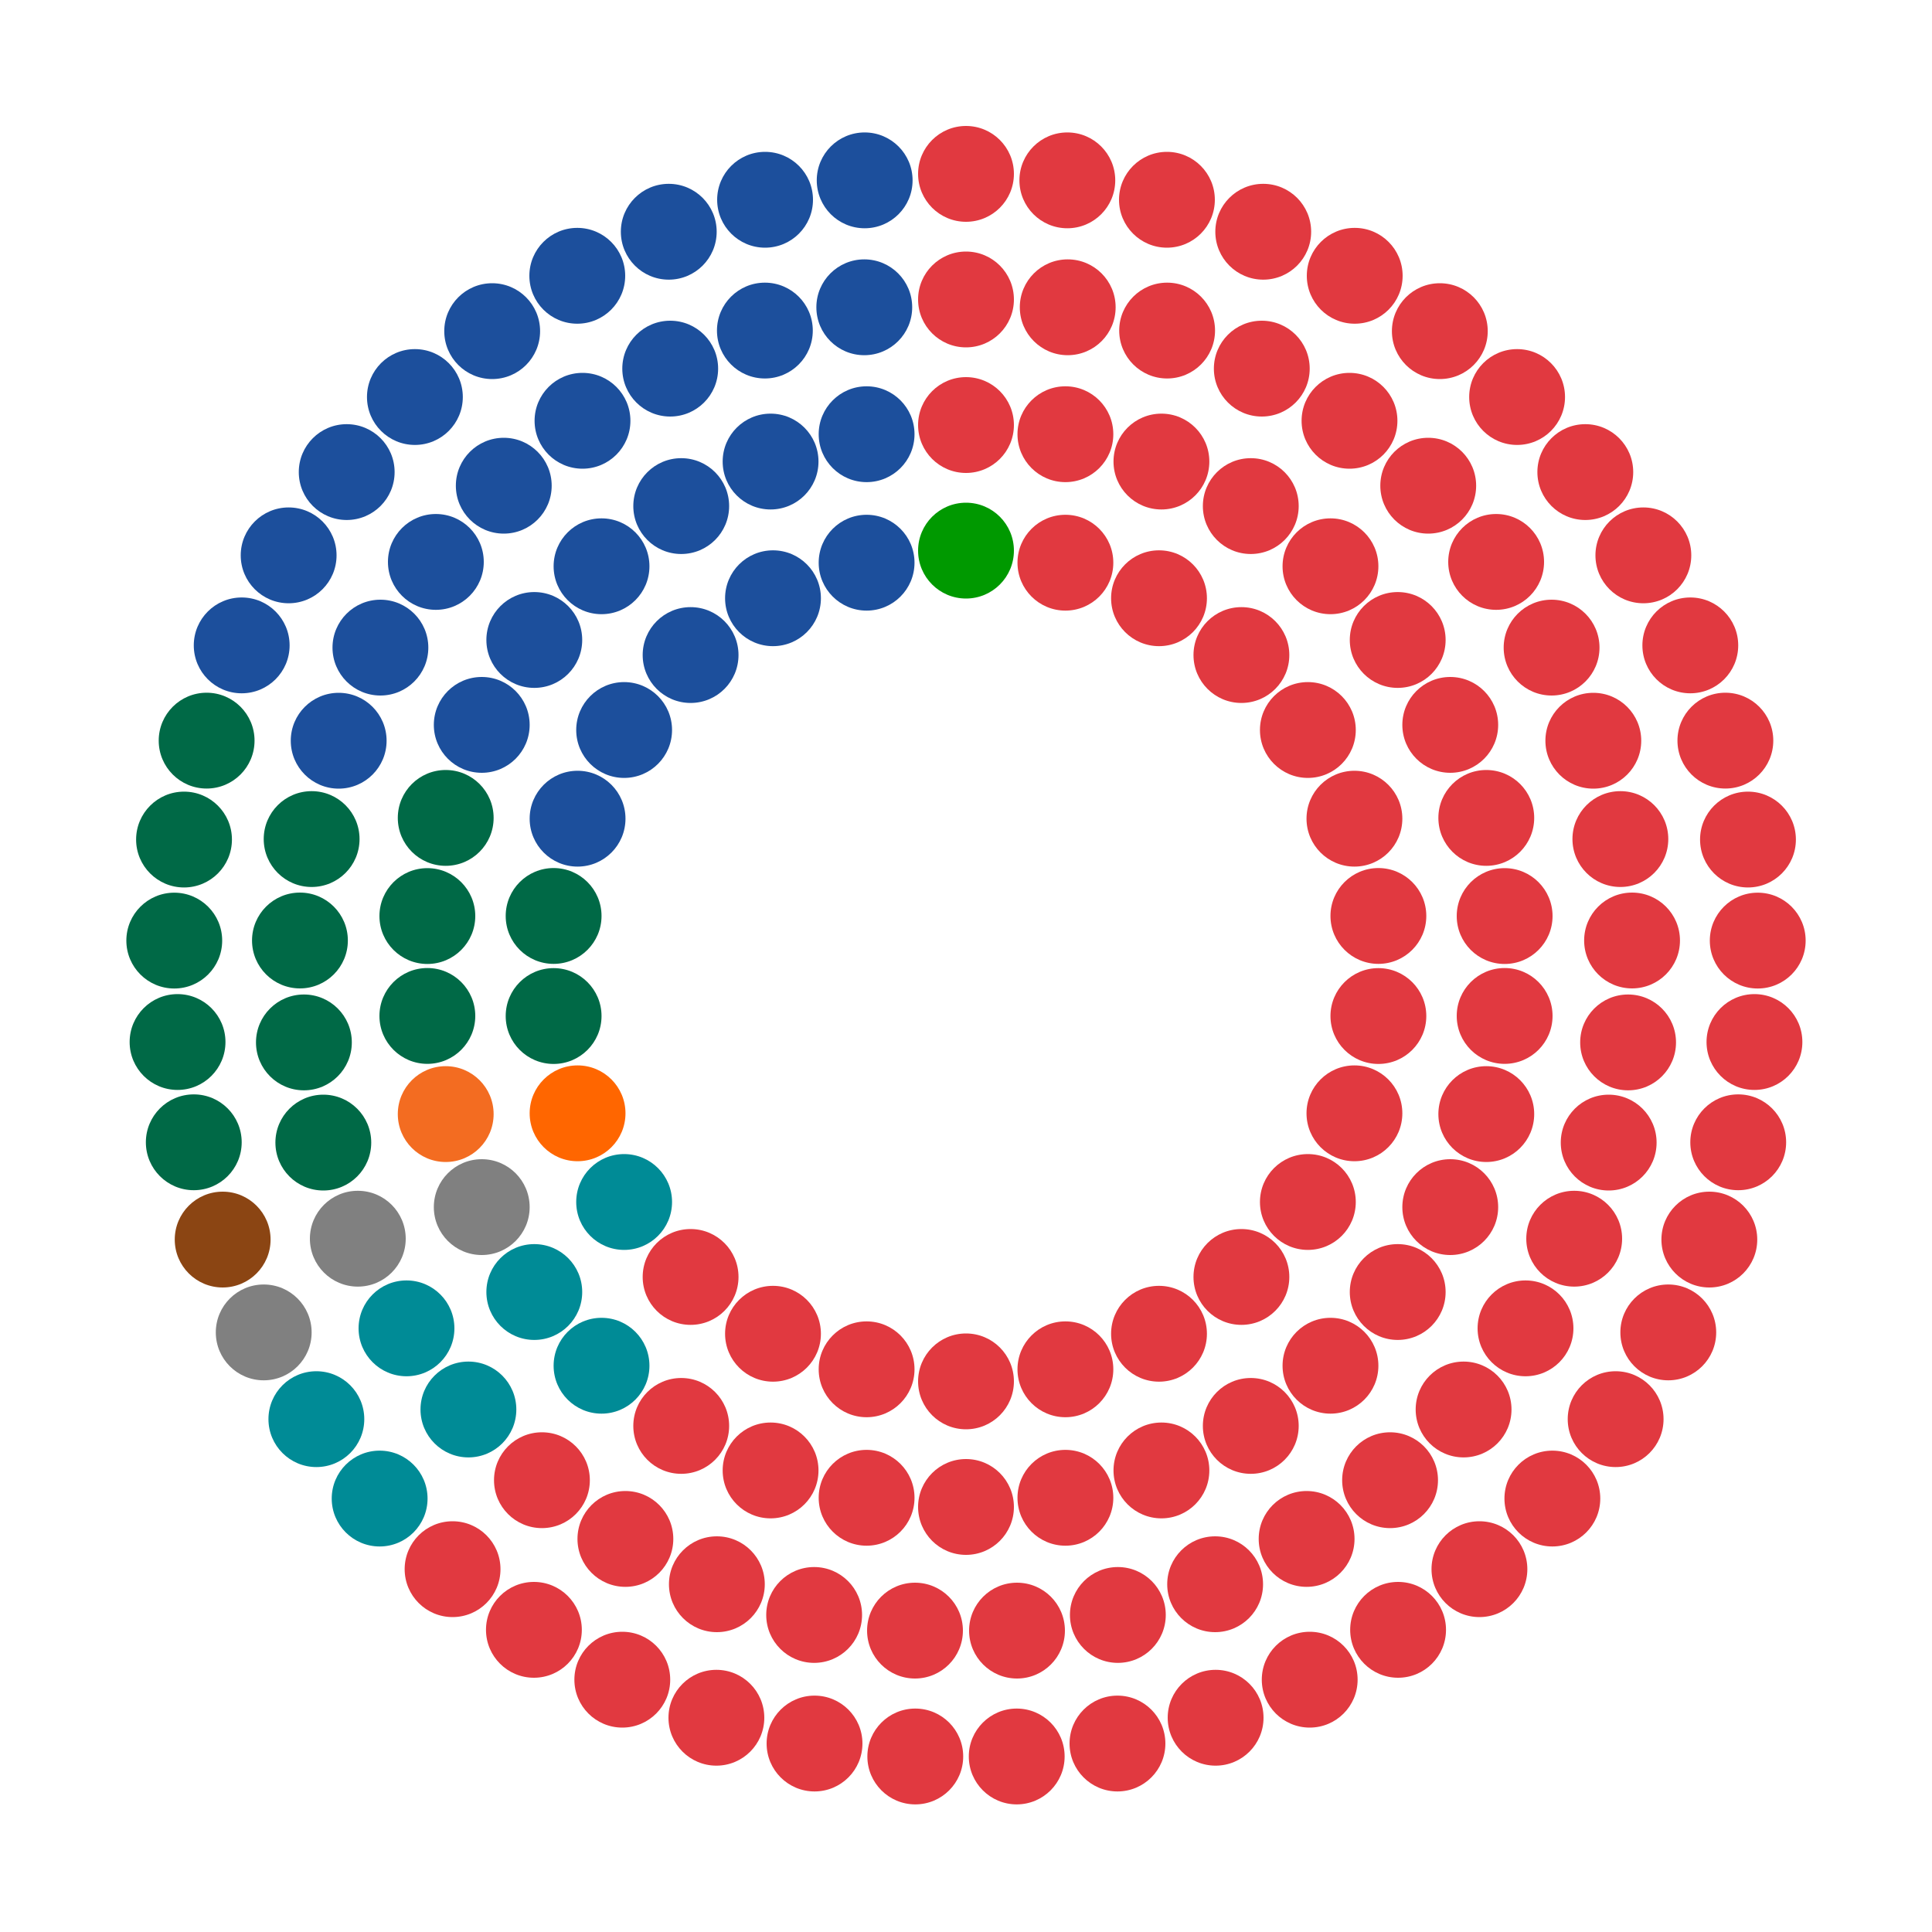
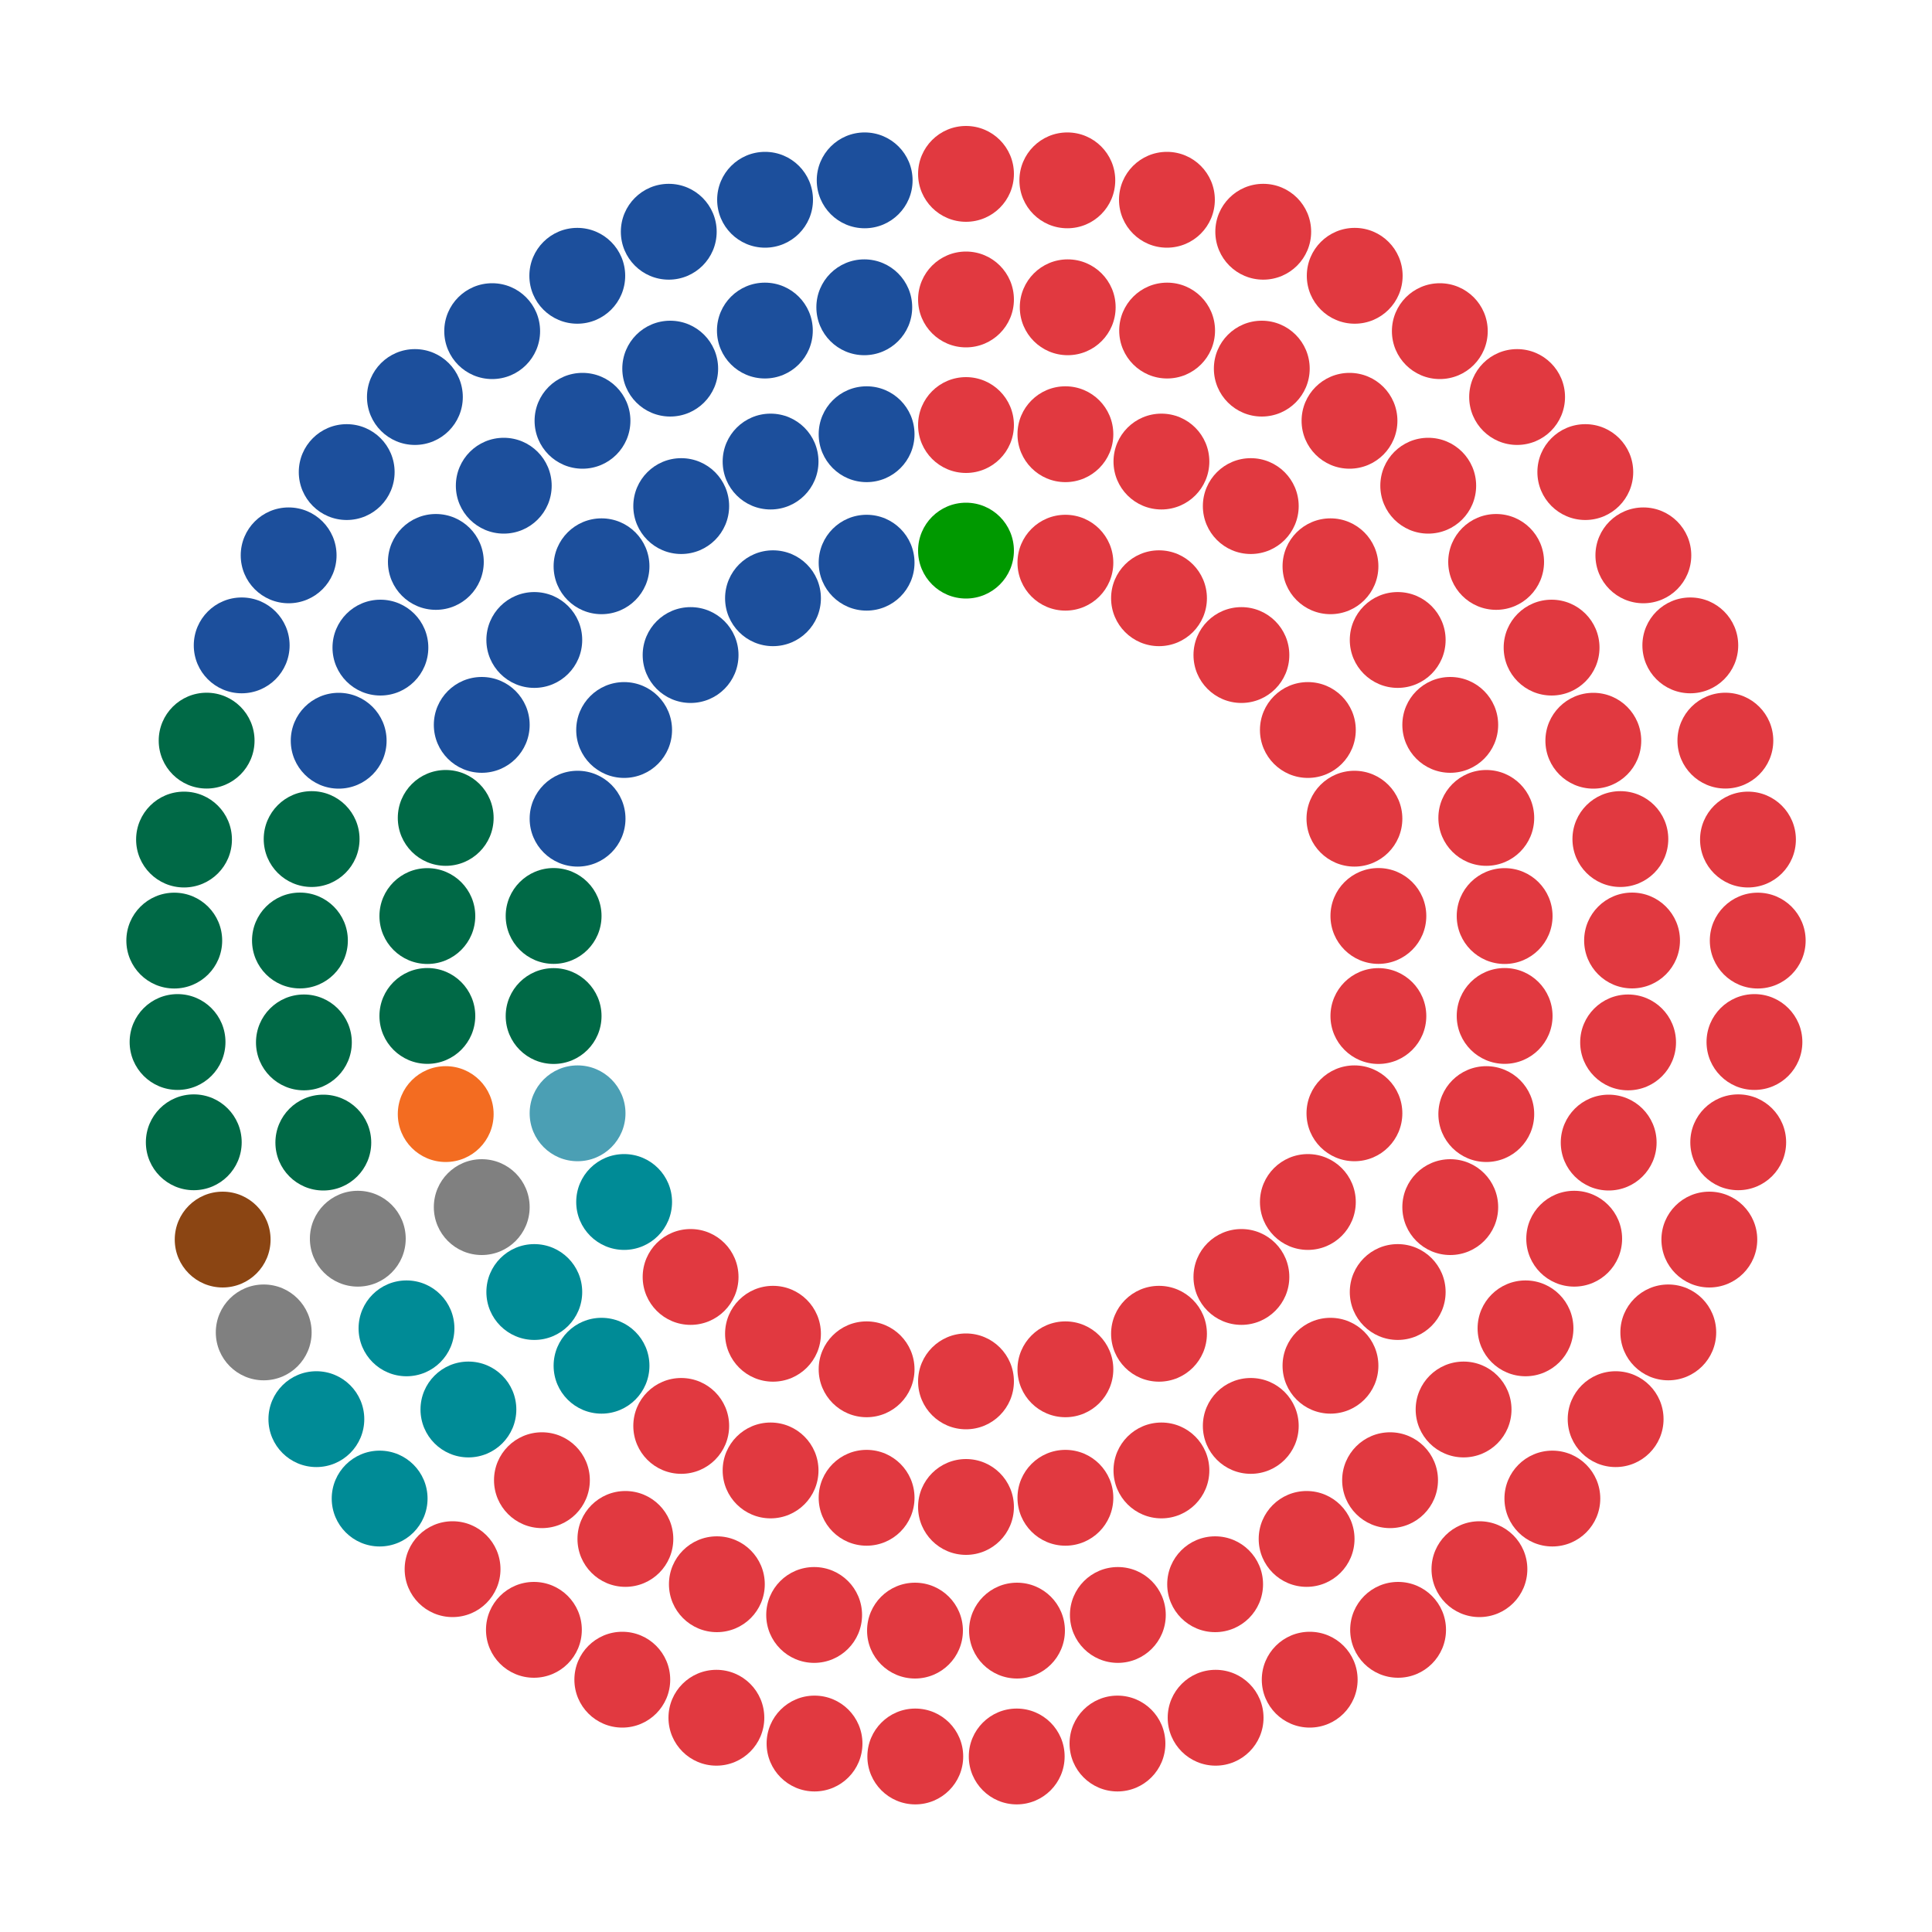
<svg xmlns="http://www.w3.org/2000/svg" viewBox="0 0 200 200" width="200" height="200">
  <circle cx="100.0" cy="57.0" r="4.96" fill="#009900" />
  <circle cx="110.29" cy="58.25" r="4.96" fill="#E13940" />
  <circle cx="119.98" cy="61.93" r="4.96" fill="#E13940" />
  <circle cx="128.51" cy="67.81" r="4.96" fill="#E13940" />
  <circle cx="135.39" cy="75.57" r="4.96" fill="#E13940" />
  <circle cx="140.21" cy="84.75" r="4.96" fill="#E13940" />
  <circle cx="142.69" cy="94.82" r="4.96" fill="#E13940" />
  <circle cx="142.69" cy="105.18" r="4.96" fill="#E13940" />
  <circle cx="140.21" cy="115.25" r="4.96" fill="#E13940" />
  <circle cx="135.39" cy="124.43" r="4.96" fill="#E13940" />
  <circle cx="128.51" cy="132.19" r="4.96" fill="#E13940" />
  <circle cx="119.98" cy="138.07" r="4.96" fill="#E13940" />
  <circle cx="110.29" cy="141.75" r="4.96" fill="#E13940" />
  <circle cx="100.0" cy="143.0" r="4.96" fill="#E13940" />
  <circle cx="89.71" cy="141.75" r="4.96" fill="#E13940" />
  <circle cx="80.02" cy="138.07" r="4.96" fill="#E13940" />
  <circle cx="71.49" cy="132.19" r="4.96" fill="#E13940" />
  <circle cx="64.61" cy="124.43" r="4.96" fill="#008B96" />
-   <circle cx="59.79" cy="115.25" r="4.96" fill="#FF6600" />
+   <circle cx="59.79" cy="115.25" r="4.96" fill="#4B9FB4" />
  <circle cx="57.31" cy="105.18" r="4.96" fill="#006946" />
  <circle cx="57.31" cy="94.82" r="4.96" fill="#006946" />
  <circle cx="59.79" cy="84.75" r="4.96" fill="#1C4F9C" />
  <circle cx="64.61" cy="75.57" r="4.96" fill="#1C4F9C" />
  <circle cx="71.49" cy="67.81" r="4.96" fill="#1C4F9C" />
  <circle cx="80.02" cy="61.93" r="4.96" fill="#1C4F9C" />
  <circle cx="89.71" cy="58.25" r="4.96" fill="#1C4F9C" />
  <circle cx="100.0" cy="44.0" r="4.96" fill="#E13940" />
  <circle cx="110.29" cy="44.95" r="4.96" fill="#E13940" />
  <circle cx="120.23" cy="47.78" r="4.96" fill="#E13940" />
  <circle cx="129.48" cy="52.39" r="4.96" fill="#E13940" />
  <circle cx="137.73" cy="58.62" r="4.96" fill="#E13940" />
  <circle cx="144.69" cy="66.25" r="4.96" fill="#E13940" />
  <circle cx="150.13" cy="75.04" r="4.96" fill="#E13940" />
  <circle cx="153.86" cy="84.67" r="4.96" fill="#E13940" />
  <circle cx="155.76" cy="94.83" r="4.96" fill="#E13940" />
  <circle cx="155.76" cy="105.17" r="4.96" fill="#E13940" />
  <circle cx="153.86" cy="115.33" r="4.96" fill="#E13940" />
  <circle cx="150.13" cy="124.96" r="4.96" fill="#E13940" />
  <circle cx="144.69" cy="133.75" r="4.96" fill="#E13940" />
  <circle cx="137.73" cy="141.38" r="4.96" fill="#E13940" />
  <circle cx="129.48" cy="147.61" r="4.96" fill="#E13940" />
  <circle cx="120.23" cy="152.22" r="4.96" fill="#E13940" />
  <circle cx="110.29" cy="155.05" r="4.96" fill="#E13940" />
  <circle cx="100.0" cy="156.0" r="4.96" fill="#E13940" />
  <circle cx="89.71" cy="155.05" r="4.96" fill="#E13940" />
  <circle cx="79.77" cy="152.22" r="4.96" fill="#E13940" />
  <circle cx="70.52" cy="147.61" r="4.96" fill="#E13940" />
  <circle cx="62.27" cy="141.38" r="4.96" fill="#008B96" />
  <circle cx="55.31" cy="133.75" r="4.96" fill="#008B96" />
  <circle cx="49.87" cy="124.96" r="4.96" fill="#808080" />
  <circle cx="46.14" cy="115.33" r="4.96" fill="#F36C21" />
  <circle cx="44.24" cy="105.17" r="4.96" fill="#006946" />
  <circle cx="44.24" cy="94.83" r="4.96" fill="#006946" />
  <circle cx="46.14" cy="84.67" r="4.96" fill="#006946" />
  <circle cx="49.87" cy="75.04" r="4.96" fill="#1C4F9C" />
  <circle cx="55.31" cy="66.25" r="4.96" fill="#1C4F9C" />
  <circle cx="62.27" cy="58.62" r="4.96" fill="#1C4F9C" />
  <circle cx="70.52" cy="52.39" r="4.96" fill="#1C4F9C" />
  <circle cx="79.77" cy="47.78" r="4.96" fill="#1C4F9C" />
  <circle cx="89.71" cy="44.95" r="4.96" fill="#1C4F9C" />
  <circle cx="100.0" cy="31.0" r="4.96" fill="#E13940" />
  <circle cx="110.53" cy="31.81" r="4.96" fill="#E13940" />
  <circle cx="120.82" cy="34.22" r="4.96" fill="#E13940" />
  <circle cx="130.62" cy="38.16" r="4.96" fill="#E13940" />
  <circle cx="139.7" cy="43.56" r="4.96" fill="#E13940" />
  <circle cx="147.85" cy="50.28" r="4.96" fill="#E13940" />
  <circle cx="154.88" cy="58.17" r="4.96" fill="#E13940" />
  <circle cx="160.62" cy="67.04" r="4.96" fill="#E13940" />
  <circle cx="164.94" cy="76.68" r="4.96" fill="#E13940" />
  <circle cx="167.74" cy="86.86" r="4.96" fill="#E13940" />
  <circle cx="168.95" cy="97.36" r="4.96" fill="#E13940" />
  <circle cx="168.54" cy="107.91" r="4.96" fill="#E13940" />
  <circle cx="166.53" cy="118.28" r="4.96" fill="#E13940" />
  <circle cx="162.96" cy="128.23" r="4.96" fill="#E13940" />
  <circle cx="157.92" cy="137.51" r="4.96" fill="#E13940" />
  <circle cx="151.51" cy="145.91" r="4.96" fill="#E13940" />
  <circle cx="143.9" cy="153.23" r="4.96" fill="#E13940" />
  <circle cx="135.26" cy="159.31" r="4.96" fill="#E13940" />
  <circle cx="125.79" cy="164.0" r="4.96" fill="#E13940" />
  <circle cx="115.72" cy="167.18" r="4.96" fill="#E13940" />
  <circle cx="105.28" cy="168.8" r="4.96" fill="#E13940" />
  <circle cx="94.72" cy="168.8" r="4.96" fill="#E13940" />
  <circle cx="84.28" cy="167.18" r="4.96" fill="#E13940" />
  <circle cx="74.21" cy="164.0" r="4.96" fill="#E13940" />
  <circle cx="64.74" cy="159.31" r="4.96" fill="#E13940" />
  <circle cx="56.1" cy="153.23" r="4.96" fill="#E13940" />
  <circle cx="48.49" cy="145.91" r="4.96" fill="#008B96" />
  <circle cx="42.08" cy="137.51" r="4.96" fill="#008B96" />
  <circle cx="37.04" cy="128.23" r="4.96" fill="#808080" />
  <circle cx="33.47" cy="118.28" r="4.96" fill="#006946" />
  <circle cx="31.46" cy="107.91" r="4.96" fill="#006946" />
  <circle cx="31.05" cy="97.36" r="4.96" fill="#006946" />
  <circle cx="32.26" cy="86.86" r="4.96" fill="#006946" />
  <circle cx="35.06" cy="76.68" r="4.96" fill="#1C4F9C" />
  <circle cx="39.38" cy="67.04" r="4.96" fill="#1C4F9C" />
  <circle cx="45.12" cy="58.17" r="4.96" fill="#1C4F9C" />
  <circle cx="52.15" cy="50.28" r="4.96" fill="#1C4F9C" />
  <circle cx="60.3" cy="43.56" r="4.96" fill="#1C4F9C" />
  <circle cx="69.38" cy="38.16" r="4.96" fill="#1C4F9C" />
  <circle cx="79.18" cy="34.22" r="4.96" fill="#1C4F9C" />
  <circle cx="89.47" cy="31.81" r="4.96" fill="#1C4F9C" />
  <circle cx="100.0" cy="18.0" r="4.96" fill="#E13940" />
  <circle cx="110.49" cy="18.67" r="4.96" fill="#E13940" />
  <circle cx="120.8" cy="20.68" r="4.96" fill="#E13940" />
  <circle cx="130.77" cy="23.99" r="4.96" fill="#E13940" />
  <circle cx="140.24" cy="28.55" r="4.96" fill="#E13940" />
  <circle cx="149.05" cy="34.28" r="4.96" fill="#E13940" />
  <circle cx="157.05" cy="41.1" r="4.96" fill="#E13940" />
  <circle cx="164.11" cy="48.87" r="4.96" fill="#E13940" />
  <circle cx="170.12" cy="57.49" r="4.96" fill="#E13940" />
  <circle cx="174.98" cy="66.81" r="4.96" fill="#E13940" />
  <circle cx="178.61" cy="76.67" r="4.96" fill="#E13940" />
  <circle cx="180.95" cy="86.91" r="4.96" fill="#E13940" />
  <circle cx="181.96" cy="97.37" r="4.96" fill="#E13940" />
  <circle cx="181.62" cy="107.87" r="4.96" fill="#E13940" />
  <circle cx="179.94" cy="118.25" r="4.96" fill="#E13940" />
  <circle cx="176.95" cy="128.32" r="4.96" fill="#E13940" />
  <circle cx="172.7" cy="137.93" r="4.96" fill="#E13940" />
  <circle cx="167.25" cy="146.91" r="4.96" fill="#E13940" />
  <circle cx="160.7" cy="155.13" r="4.96" fill="#E13940" />
  <circle cx="153.15" cy="162.44" r="4.96" fill="#E13940" />
  <circle cx="144.73" cy="168.72" r="4.96" fill="#E13940" />
  <circle cx="135.58" cy="173.88" r="4.96" fill="#E13940" />
  <circle cx="125.84" cy="177.82" r="4.96" fill="#E13940" />
  <circle cx="115.68" cy="180.49" r="4.96" fill="#E13940" />
  <circle cx="105.25" cy="181.83" r="4.96" fill="#E13940" />
  <circle cx="94.75" cy="181.83" r="4.96" fill="#E13940" />
  <circle cx="84.32" cy="180.49" r="4.96" fill="#E13940" />
  <circle cx="74.16" cy="177.82" r="4.96" fill="#E13940" />
  <circle cx="64.42" cy="173.88" r="4.96" fill="#E13940" />
  <circle cx="55.27" cy="168.72" r="4.96" fill="#E13940" />
  <circle cx="46.85" cy="162.44" r="4.96" fill="#E13940" />
  <circle cx="39.3" cy="155.13" r="4.96" fill="#008B96" />
  <circle cx="32.75" cy="146.91" r="4.96" fill="#008B96" />
  <circle cx="27.3" cy="137.93" r="4.96" fill="#808080" />
  <circle cx="23.05" cy="128.32" r="4.96" fill="#8B4513" />
  <circle cx="20.06" cy="118.25" r="4.96" fill="#006946" />
  <circle cx="18.38" cy="107.87" r="4.96" fill="#006946" />
  <circle cx="18.04" cy="97.37" r="4.96" fill="#006946" />
  <circle cx="19.05" cy="86.91" r="4.96" fill="#006946" />
  <circle cx="21.39" cy="76.67" r="4.96" fill="#006946" />
  <circle cx="25.02" cy="66.81" r="4.96" fill="#1C4F9C" />
  <circle cx="29.88" cy="57.49" r="4.96" fill="#1C4F9C" />
  <circle cx="35.89" cy="48.87" r="4.96" fill="#1C4F9C" />
  <circle cx="42.95" cy="41.1" r="4.96" fill="#1C4F9C" />
  <circle cx="50.95" cy="34.28" r="4.96" fill="#1C4F9C" />
  <circle cx="59.76" cy="28.55" r="4.96" fill="#1C4F9C" />
  <circle cx="69.23" cy="23.99" r="4.96" fill="#1C4F9C" />
  <circle cx="79.2" cy="20.68" r="4.96" fill="#1C4F9C" />
  <circle cx="89.51" cy="18.67" r="4.96" fill="#1C4F9C" />
</svg>
